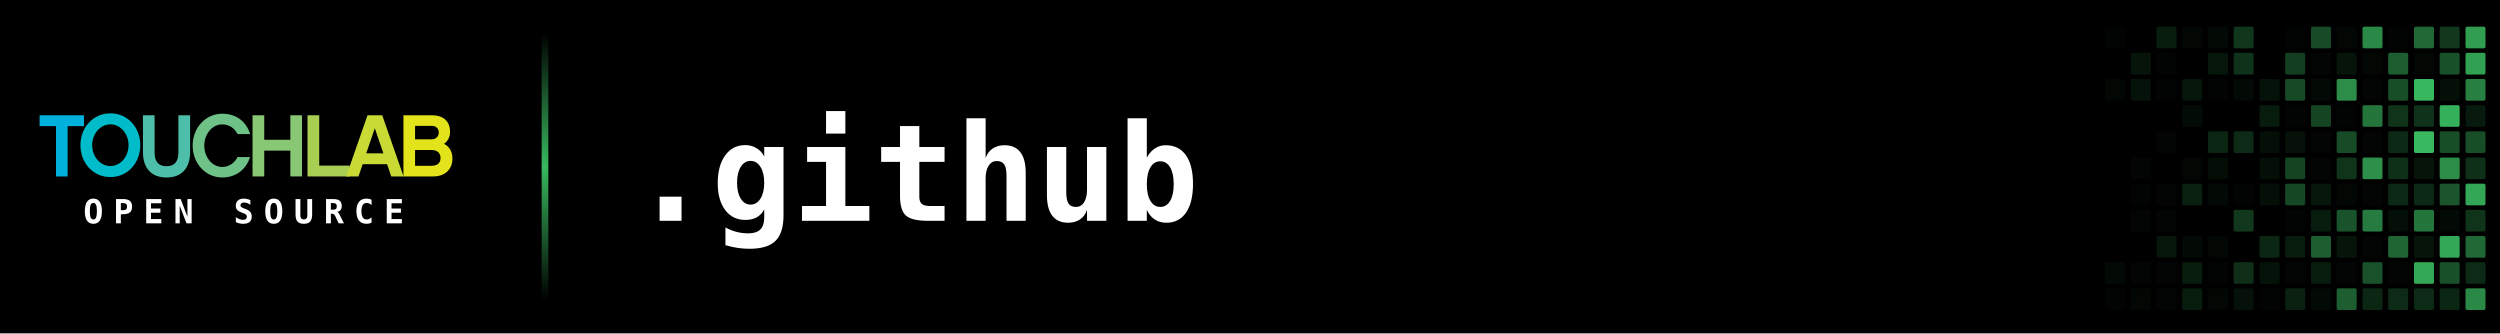
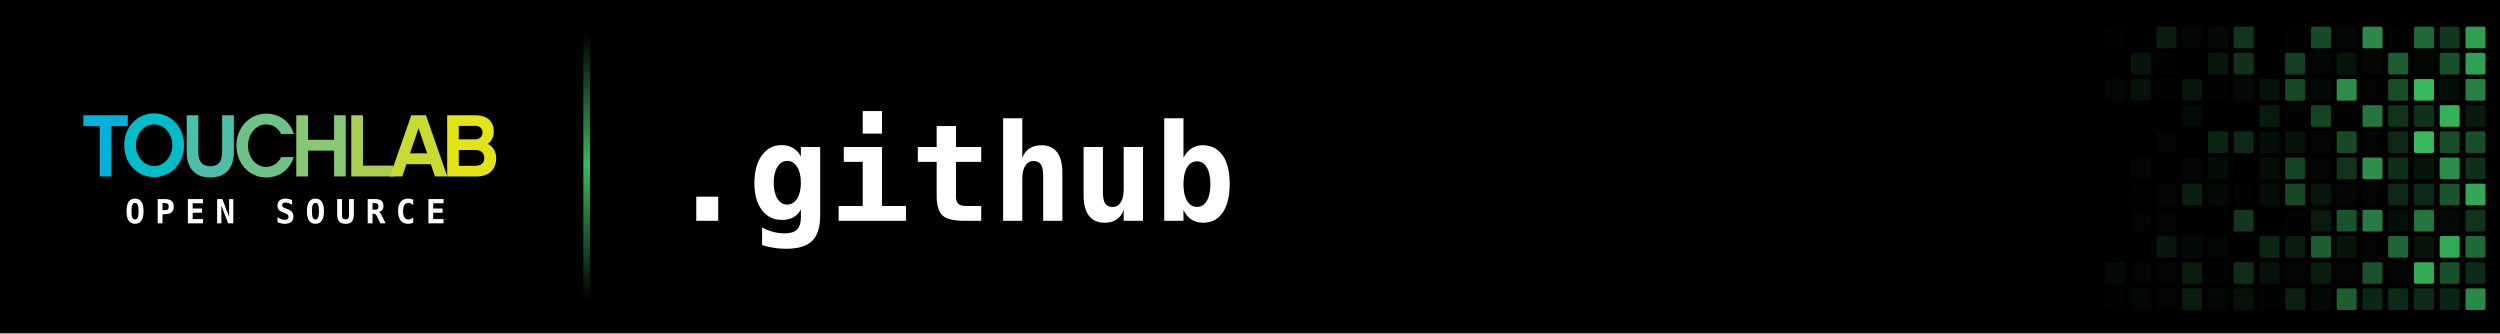
<svg xmlns="http://www.w3.org/2000/svg" width="1500" height="200" viewBox="0 0 1500 200" preserveAspectRatio="xMinYMid slice" role="img" aria-label="Touchlab Open Source — Kermit">
  <defs>
    <linearGradient id="tl-divider" x1="0" y1="19.8" x2="0" y2="180.2" gradientUnits="userSpaceOnUse">
      <stop offset="0" stop-color="#38b95f" stop-opacity="0" />
      <stop offset=".5" stop-color="#38b95f" stop-opacity="1" />
      <stop offset="1" stop-color="#38b95f" stop-opacity="0" />
    </linearGradient>
    <clipPath id="tl-panel">
      <rect x="1252" y="9" width="243" height="183" />
    </clipPath>
  </defs>
  <rect width="1500" height="200" fill="#000000" />
  <g clip-path="url(#tl-panel)">
    <rect x="1252" y="9" width="243" height="183" fill="#000000" />
    <g fill="#38b95f">
      <rect x="1263.0" y="16.0" width="12" height="13" rx="1" opacity="0.02" />
      <rect x="1293.9" y="16.0" width="12" height="13" rx="1" opacity="0.16" />
      <rect x="1309.3" y="16.0" width="12" height="13" rx="1" opacity="0.04" />
      <rect x="1324.8" y="16.0" width="12" height="13" rx="1" opacity="0.05" />
      <rect x="1340.2" y="16.0" width="12" height="13" rx="1" opacity="0.29" />
      <rect x="1371.1" y="16.0" width="12" height="13" rx="1" opacity="0.02" />
      <rect x="1386.6" y="16.0" width="12" height="13" rx="1" opacity="0.41" />
      <rect x="1402.0" y="16.0" width="12" height="13" rx="1" opacity="0.04" />
      <rect x="1417.5" y="16.0" width="12" height="13" rx="1" opacity="0.74" />
      <rect x="1432.9" y="16.0" width="12" height="13" rx="1" opacity="0.02" />
      <rect x="1448.4" y="16.0" width="12" height="13" rx="1" opacity="0.57" />
      <rect x="1463.8" y="16.0" width="12" height="13" rx="1" opacity="0.3" />
      <rect x="1479.3" y="16.0" width="12" height="13" rx="1" opacity="0.85" />
      <rect x="1278.5" y="31.7" width="12" height="13" rx="1" opacity="0.11" />
      <rect x="1293.9" y="31.7" width="12" height="13" rx="1" opacity="0.02" />
      <rect x="1324.8" y="31.7" width="12" height="13" rx="1" opacity="0.12" />
      <rect x="1340.2" y="31.7" width="12" height="13" rx="1" opacity="0.27" />
      <rect x="1371.1" y="31.7" width="12" height="13" rx="1" opacity="0.34" />
      <rect x="1386.6" y="31.7" width="12" height="13" rx="1" opacity="0.03" />
      <rect x="1402.0" y="31.7" width="12" height="13" rx="1" opacity="0.11" />
      <rect x="1417.5" y="31.7" width="12" height="13" rx="1" opacity="0.04" />
      <rect x="1432.9" y="31.7" width="12" height="13" rx="1" opacity="0.51" />
      <rect x="1448.4" y="31.7" width="12" height="13" rx="1" opacity="0.04" />
      <rect x="1463.8" y="31.7" width="12" height="13" rx="1" opacity="0.43" />
      <rect x="1479.3" y="31.7" width="12" height="13" rx="1" opacity="0.86" />
      <rect x="1263.0" y="47.4" width="12" height="13" rx="1" opacity="0.04" />
      <rect x="1278.5" y="47.4" width="12" height="13" rx="1" opacity="0.1" />
      <rect x="1293.9" y="47.4" width="12" height="13" rx="1" opacity="0.02" />
      <rect x="1309.3" y="47.4" width="12" height="13" rx="1" opacity="0.12" />
      <rect x="1324.8" y="47.4" width="12" height="13" rx="1" opacity="0.02" />
      <rect x="1340.2" y="47.4" width="12" height="13" rx="1" opacity="0.05" />
      <rect x="1355.7" y="47.4" width="12" height="13" rx="1" opacity="0.1" />
      <rect x="1371.1" y="47.4" width="12" height="13" rx="1" opacity="0.4" />
      <rect x="1386.6" y="47.4" width="12" height="13" rx="1" opacity="0.05" />
      <rect x="1402.0" y="47.4" width="12" height="13" rx="1" opacity="0.76" />
      <rect x="1417.5" y="47.4" width="12" height="13" rx="1" opacity="0.03" />
      <rect x="1432.9" y="47.4" width="12" height="13" rx="1" opacity="0.42" />
      <rect x="1448.4" y="47.4" width="12" height="13" rx="1" opacity="0.99" />
      <rect x="1463.8" y="47.4" width="12" height="13" rx="1" opacity="0.08" />
      <rect x="1479.3" y="47.4" width="12" height="13" rx="1" opacity="0.69" />
      <rect x="1309.3" y="63.1" width="12" height="13" rx="1" opacity="0.06" />
      <rect x="1355.7" y="63.1" width="12" height="13" rx="1" opacity="0.15" />
      <rect x="1371.1" y="63.1" width="12" height="13" rx="1" opacity="0.02" />
      <rect x="1386.6" y="63.1" width="12" height="13" rx="1" opacity="0.37" />
      <rect x="1402.0" y="63.1" width="12" height="13" rx="1" opacity="0.02" />
      <rect x="1417.5" y="63.1" width="12" height="13" rx="1" opacity="0.63" />
      <rect x="1432.9" y="63.1" width="12" height="13" rx="1" opacity="0.28" />
      <rect x="1448.4" y="63.1" width="12" height="13" rx="1" opacity="0.27" />
      <rect x="1463.8" y="63.1" width="12" height="13" rx="1" opacity="0.95" />
      <rect x="1479.3" y="63.1" width="12" height="13" rx="1" opacity="0.14" />
      <rect x="1293.9" y="78.8" width="12" height="13" rx="1" opacity="0.03" />
      <rect x="1324.8" y="78.8" width="12" height="13" rx="1" opacity="0.2" />
      <rect x="1340.2" y="78.8" width="12" height="13" rx="1" opacity="0.23" />
      <rect x="1355.7" y="78.8" width="12" height="13" rx="1" opacity="0.08" />
      <rect x="1371.1" y="78.8" width="12" height="13" rx="1" opacity="0.09" />
      <rect x="1386.6" y="78.8" width="12" height="13" rx="1" opacity="0.03" />
      <rect x="1402.0" y="78.8" width="12" height="13" rx="1" opacity="0.41" />
      <rect x="1417.5" y="78.8" width="12" height="13" rx="1" opacity="0.03" />
      <rect x="1432.9" y="78.8" width="12" height="13" rx="1" opacity="0.22" />
      <rect x="1448.4" y="78.8" width="12" height="13" rx="1" opacity="1.0" />
      <rect x="1463.8" y="78.8" width="12" height="13" rx="1" opacity="0.42" />
      <rect x="1479.3" y="78.8" width="12" height="13" rx="1" opacity="0.42" />
      <rect x="1278.5" y="94.5" width="12" height="13" rx="1" opacity="0.03" />
      <rect x="1309.3" y="94.5" width="12" height="13" rx="1" opacity="0.04" />
      <rect x="1324.8" y="94.5" width="12" height="13" rx="1" opacity="0.07" />
      <rect x="1355.7" y="94.5" width="12" height="13" rx="1" opacity="0.08" />
      <rect x="1371.1" y="94.5" width="12" height="13" rx="1" opacity="0.37" />
      <rect x="1386.6" y="94.5" width="12" height="13" rx="1" opacity="0.03" />
      <rect x="1402.0" y="94.5" width="12" height="13" rx="1" opacity="0.28" />
      <rect x="1417.5" y="94.5" width="12" height="13" rx="1" opacity="0.78" />
      <rect x="1432.9" y="94.5" width="12" height="13" rx="1" opacity="0.26" />
      <rect x="1448.4" y="94.5" width="12" height="13" rx="1" opacity="0.11" />
      <rect x="1463.8" y="94.5" width="12" height="13" rx="1" opacity="0.76" />
      <rect x="1479.3" y="94.5" width="12" height="13" rx="1" opacity="0.26" />
      <rect x="1278.5" y="110.2" width="12" height="13" rx="1" opacity="0.02" />
      <rect x="1293.9" y="110.2" width="12" height="13" rx="1" opacity="0.03" />
      <rect x="1309.3" y="110.2" width="12" height="13" rx="1" opacity="0.17" />
      <rect x="1324.8" y="110.2" width="12" height="13" rx="1" opacity="0.05" />
      <rect x="1340.2" y="110.2" width="12" height="13" rx="1" opacity="0.02" />
      <rect x="1355.7" y="110.2" width="12" height="13" rx="1" opacity="0.08" />
      <rect x="1371.1" y="110.2" width="12" height="13" rx="1" opacity="0.39" />
      <rect x="1386.6" y="110.2" width="12" height="13" rx="1" opacity="0.12" />
      <rect x="1402.0" y="110.2" width="12" height="13" rx="1" opacity="0.04" />
      <rect x="1417.5" y="110.2" width="12" height="13" rx="1" opacity="0.03" />
      <rect x="1432.9" y="110.2" width="12" height="13" rx="1" opacity="0.22" />
      <rect x="1448.4" y="110.2" width="12" height="13" rx="1" opacity="0.22" />
      <rect x="1463.8" y="110.2" width="12" height="13" rx="1" opacity="0.46" />
      <rect x="1479.3" y="110.2" width="12" height="13" rx="1" opacity="0.9" />
      <rect x="1278.5" y="125.9" width="12" height="13" rx="1" opacity="0.03" />
      <rect x="1293.9" y="125.9" width="12" height="13" rx="1" opacity="0.03" />
      <rect x="1340.2" y="125.9" width="12" height="13" rx="1" opacity="0.3" />
      <rect x="1371.1" y="125.9" width="12" height="13" rx="1" opacity="0.02" />
      <rect x="1386.6" y="125.9" width="12" height="13" rx="1" opacity="0.15" />
      <rect x="1402.0" y="125.9" width="12" height="13" rx="1" opacity="0.45" />
      <rect x="1417.5" y="125.9" width="12" height="13" rx="1" opacity="0.67" />
      <rect x="1432.9" y="125.9" width="12" height="13" rx="1" opacity="0.08" />
      <rect x="1448.4" y="125.9" width="12" height="13" rx="1" opacity="0.63" />
      <rect x="1463.8" y="125.9" width="12" height="13" rx="1" opacity="0.05" />
      <rect x="1479.3" y="125.9" width="12" height="13" rx="1" opacity="0.28" />
      <rect x="1293.9" y="141.6" width="12" height="13" rx="1" opacity="0.12" />
      <rect x="1309.3" y="141.6" width="12" height="13" rx="1" opacity="0.05" />
      <rect x="1324.8" y="141.6" width="12" height="13" rx="1" opacity="0.04" />
      <rect x="1355.7" y="141.6" width="12" height="13" rx="1" opacity="0.21" />
      <rect x="1371.1" y="141.6" width="12" height="13" rx="1" opacity="0.15" />
      <rect x="1386.6" y="141.6" width="12" height="13" rx="1" opacity="0.51" />
      <rect x="1402.0" y="141.6" width="12" height="13" rx="1" opacity="0.11" />
      <rect x="1417.5" y="141.6" width="12" height="13" rx="1" opacity="0.03" />
      <rect x="1432.9" y="141.6" width="12" height="13" rx="1" opacity="0.55" />
      <rect x="1448.4" y="141.6" width="12" height="13" rx="1" opacity="0.11" />
      <rect x="1463.8" y="141.6" width="12" height="13" rx="1" opacity="0.91" />
      <rect x="1479.3" y="141.6" width="12" height="13" rx="1" opacity="0.57" />
      <rect x="1263.0" y="157.3" width="12" height="13" rx="1" opacity="0.05" />
      <rect x="1278.5" y="157.3" width="12" height="13" rx="1" opacity="0.03" />
      <rect x="1293.9" y="157.3" width="12" height="13" rx="1" opacity="0.03" />
      <rect x="1309.3" y="157.3" width="12" height="13" rx="1" opacity="0.15" />
      <rect x="1324.8" y="157.3" width="12" height="13" rx="1" opacity="0.02" />
      <rect x="1340.2" y="157.3" width="12" height="13" rx="1" opacity="0.25" />
      <rect x="1355.7" y="157.3" width="12" height="13" rx="1" opacity="0.1" />
      <rect x="1371.1" y="157.3" width="12" height="13" rx="1" opacity="0.03" />
      <rect x="1386.6" y="157.3" width="12" height="13" rx="1" opacity="0.15" />
      <rect x="1402.0" y="157.3" width="12" height="13" rx="1" opacity="0.03" />
      <rect x="1417.5" y="157.3" width="12" height="13" rx="1" opacity="0.44" />
      <rect x="1432.9" y="157.3" width="12" height="13" rx="1" opacity="0.03" />
      <rect x="1448.4" y="157.3" width="12" height="13" rx="1" opacity="0.91" />
      <rect x="1463.8" y="157.3" width="12" height="13" rx="1" opacity="0.43" />
      <rect x="1479.3" y="157.3" width="12" height="13" rx="1" opacity="0.23" />
      <rect x="1263.0" y="173.0" width="12" height="13" rx="1" opacity="0.02" />
      <rect x="1278.5" y="173.0" width="12" height="13" rx="1" opacity="0.04" />
      <rect x="1293.9" y="173.0" width="12" height="13" rx="1" opacity="0.03" />
      <rect x="1309.3" y="173.0" width="12" height="13" rx="1" opacity="0.15" />
      <rect x="1324.8" y="173.0" width="12" height="13" rx="1" opacity="0.04" />
      <rect x="1340.2" y="173.0" width="12" height="13" rx="1" opacity="0.09" />
      <rect x="1355.7" y="173.0" width="12" height="13" rx="1" opacity="0.02" />
      <rect x="1371.1" y="173.0" width="12" height="13" rx="1" opacity="0.18" />
      <rect x="1386.6" y="173.0" width="12" height="13" rx="1" opacity="0.05" />
      <rect x="1402.0" y="173.0" width="12" height="13" rx="1" opacity="0.51" />
      <rect x="1417.5" y="173.0" width="12" height="13" rx="1" opacity="0.21" />
      <rect x="1432.9" y="173.0" width="12" height="13" rx="1" opacity="0.23" />
      <rect x="1448.4" y="173.0" width="12" height="13" rx="1" opacity="0.23" />
      <rect x="1463.8" y="173.0" width="12" height="13" rx="1" opacity="0.2" />
      <rect x="1479.3" y="173.0" width="12" height="13" rx="1" opacity="0.74" />
    </g>
  </g>
-   <g transform="translate(23.75 68) scale(1.1381) translate(-88.17 -79.13)">
+   <g transform="translate(50 68) scale(1.1381) translate(-88.17 -79.13)">
    <path fill="#00BBC9" d="M141.26,95.91c0,9.39-6.65,16.82-15.75,16.82c-9.16,0-15.8-7.44-15.8-16.82c0-9.34,6.65-16.78,15.8-16.78 C134.61,79.13,141.26,86.56,141.26,95.91z M135.08,95.91c0-6-4.27-10.97-9.57-10.97c-5.34,0-9.62,4.97-9.62,10.97 c0,6.04,4.28,11.01,9.62,11.01C130.8,106.92,135.08,101.95,135.08,95.91z" />
    <path fill="#00B1DB" d="M102.95,85.87v26.54h-6.13V85.87h-8.65v-5.72h23.42v5.72H102.95z" />
    <path fill="#4DBEA9" d="M167.53,99.62c0,8.23-4.32,13.34-12.45,13.34c-8.13,0-12.41-5.11-12.41-13.34V80.15h6.13v19.66 c0,4.79,2.09,7.2,6.28,7.2c4.18,0,6.27-2.42,6.27-7.2V80.15h6.18V99.62z" />
    <path fill="#6EC288" d="M184.49,112.96c-8.78,0-15.62-7.39-15.62-16.82s6.83-16.82,15.62-16.82c7.3,0,12.69,4.14,14.68,10.74h-6.65 c-1.44-2.93-4.32-5.11-8.04-5.11c-5.3,0-9.48,5.11-9.48,11.2c0,6.13,4.18,11.25,9.48,11.25c3.67,0,6.6-2.28,8.04-5.2h6.6 C197.08,108.73,191.64,112.96,184.49,112.96z" />
    <path fill="#88C773" d="M226.51,112.4h-6.14V98.79h-13.76v13.62h-6.18V80.15h6.18v12.92h13.76V80.15h6.14V112.4z" />
    <path fill="#A9CF52" d="M235.61,106.69h16.03v5.72h-22.22V80.15h6.18V106.69z" />
    <path fill="#C8DA33" d="M258.49,105.94l-2.18,6.46h-6.51l11.25-32.25h7.76l11.25,32.25h-6.51l-2.18-6.46H258.49z M264.9,86.98 l-4.51,13.24h9.02L264.9,86.98z" />
    <path fill="#E2E31B" d="M295.7,112.4h-15.71V80.15h14.87c6.46,0,9.71,3.35,9.71,8.74c0,2.69-1.16,4.88-3.16,6.32 c2.74,1.44,4.42,4.04,4.42,7.71C305.83,108.69,301.92,112.4,295.7,112.4z M286.12,85.73v7.11h8.74c2.09,0,3.76-1.44,3.76-3.58 c0-2.14-1.44-3.53-3.76-3.53H286.12z M294.72,98.46h-8.6v8.32h8.74c2.37,0,4.69-0.93,4.69-4.09 C299.55,99.99,297.84,98.46,294.72,98.46z" />
  </g>
-   <text x="50" y="134" fill="#ffffff" font-family="JetBrains Mono, Roboto Mono, DejaVu Sans Mono, Menlo, Consolas, monospace" font-size="20" font-weight="600" letter-spacing="6">OPEN SOURCE</text>
-   <rect x="325" y="19.8" width="4" height="160.4" fill="url(#tl-divider)" />
-   <text x="378" y="132.5" fill="#ffffff" font-family="JetBrains Mono, Roboto Mono, DejaVu Sans Mono, Menlo, Consolas, monospace" font-size="81" font-weight="700">.github</text>
+   <text x="75" y="134" fill="#ffffff" font-family="JetBrains Mono, Roboto Mono, DejaVu Sans Mono, Menlo, Consolas, monospace" font-size="20" font-weight="600" letter-spacing="6">OPEN SOURCE</text>
+   <rect x="350" y="19.8" width="4" height="160.4" fill="url(#tl-divider)" />
+   <text x="400" y="132.5" fill="#ffffff" font-family="JetBrains Mono, Roboto Mono, DejaVu Sans Mono, Menlo, Consolas, monospace" font-size="81" font-weight="700">.github</text>
</svg>
